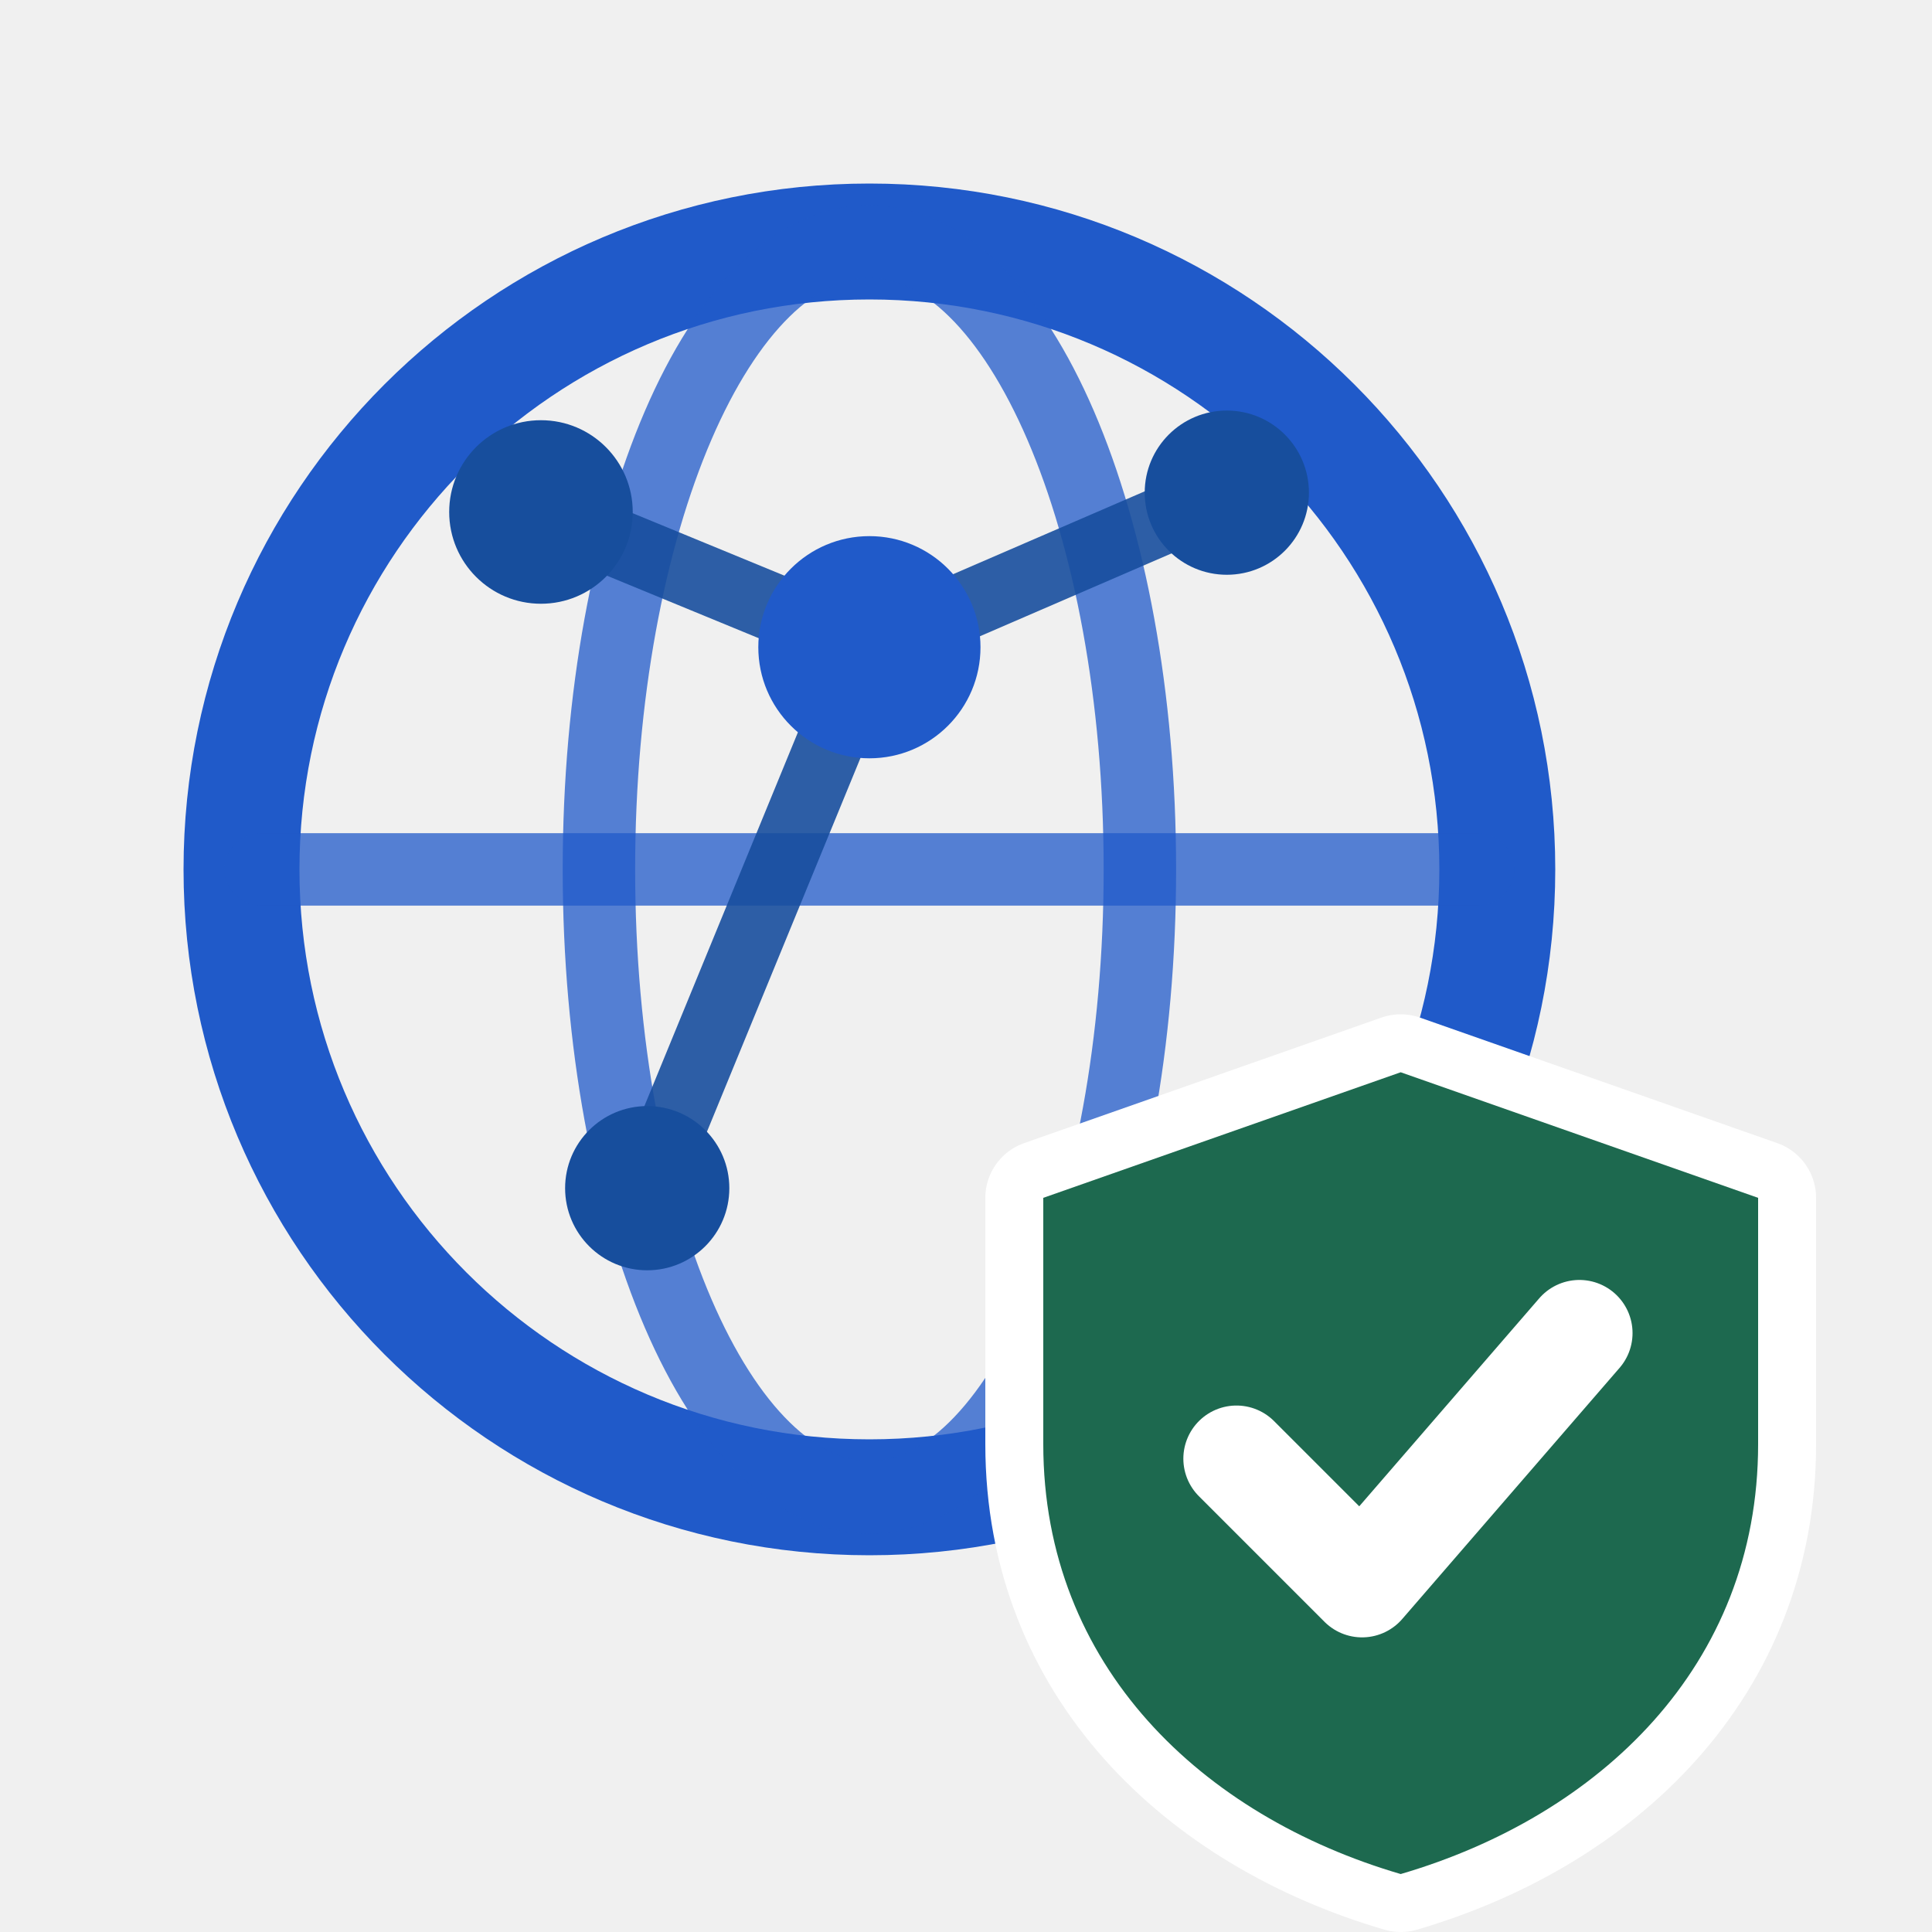
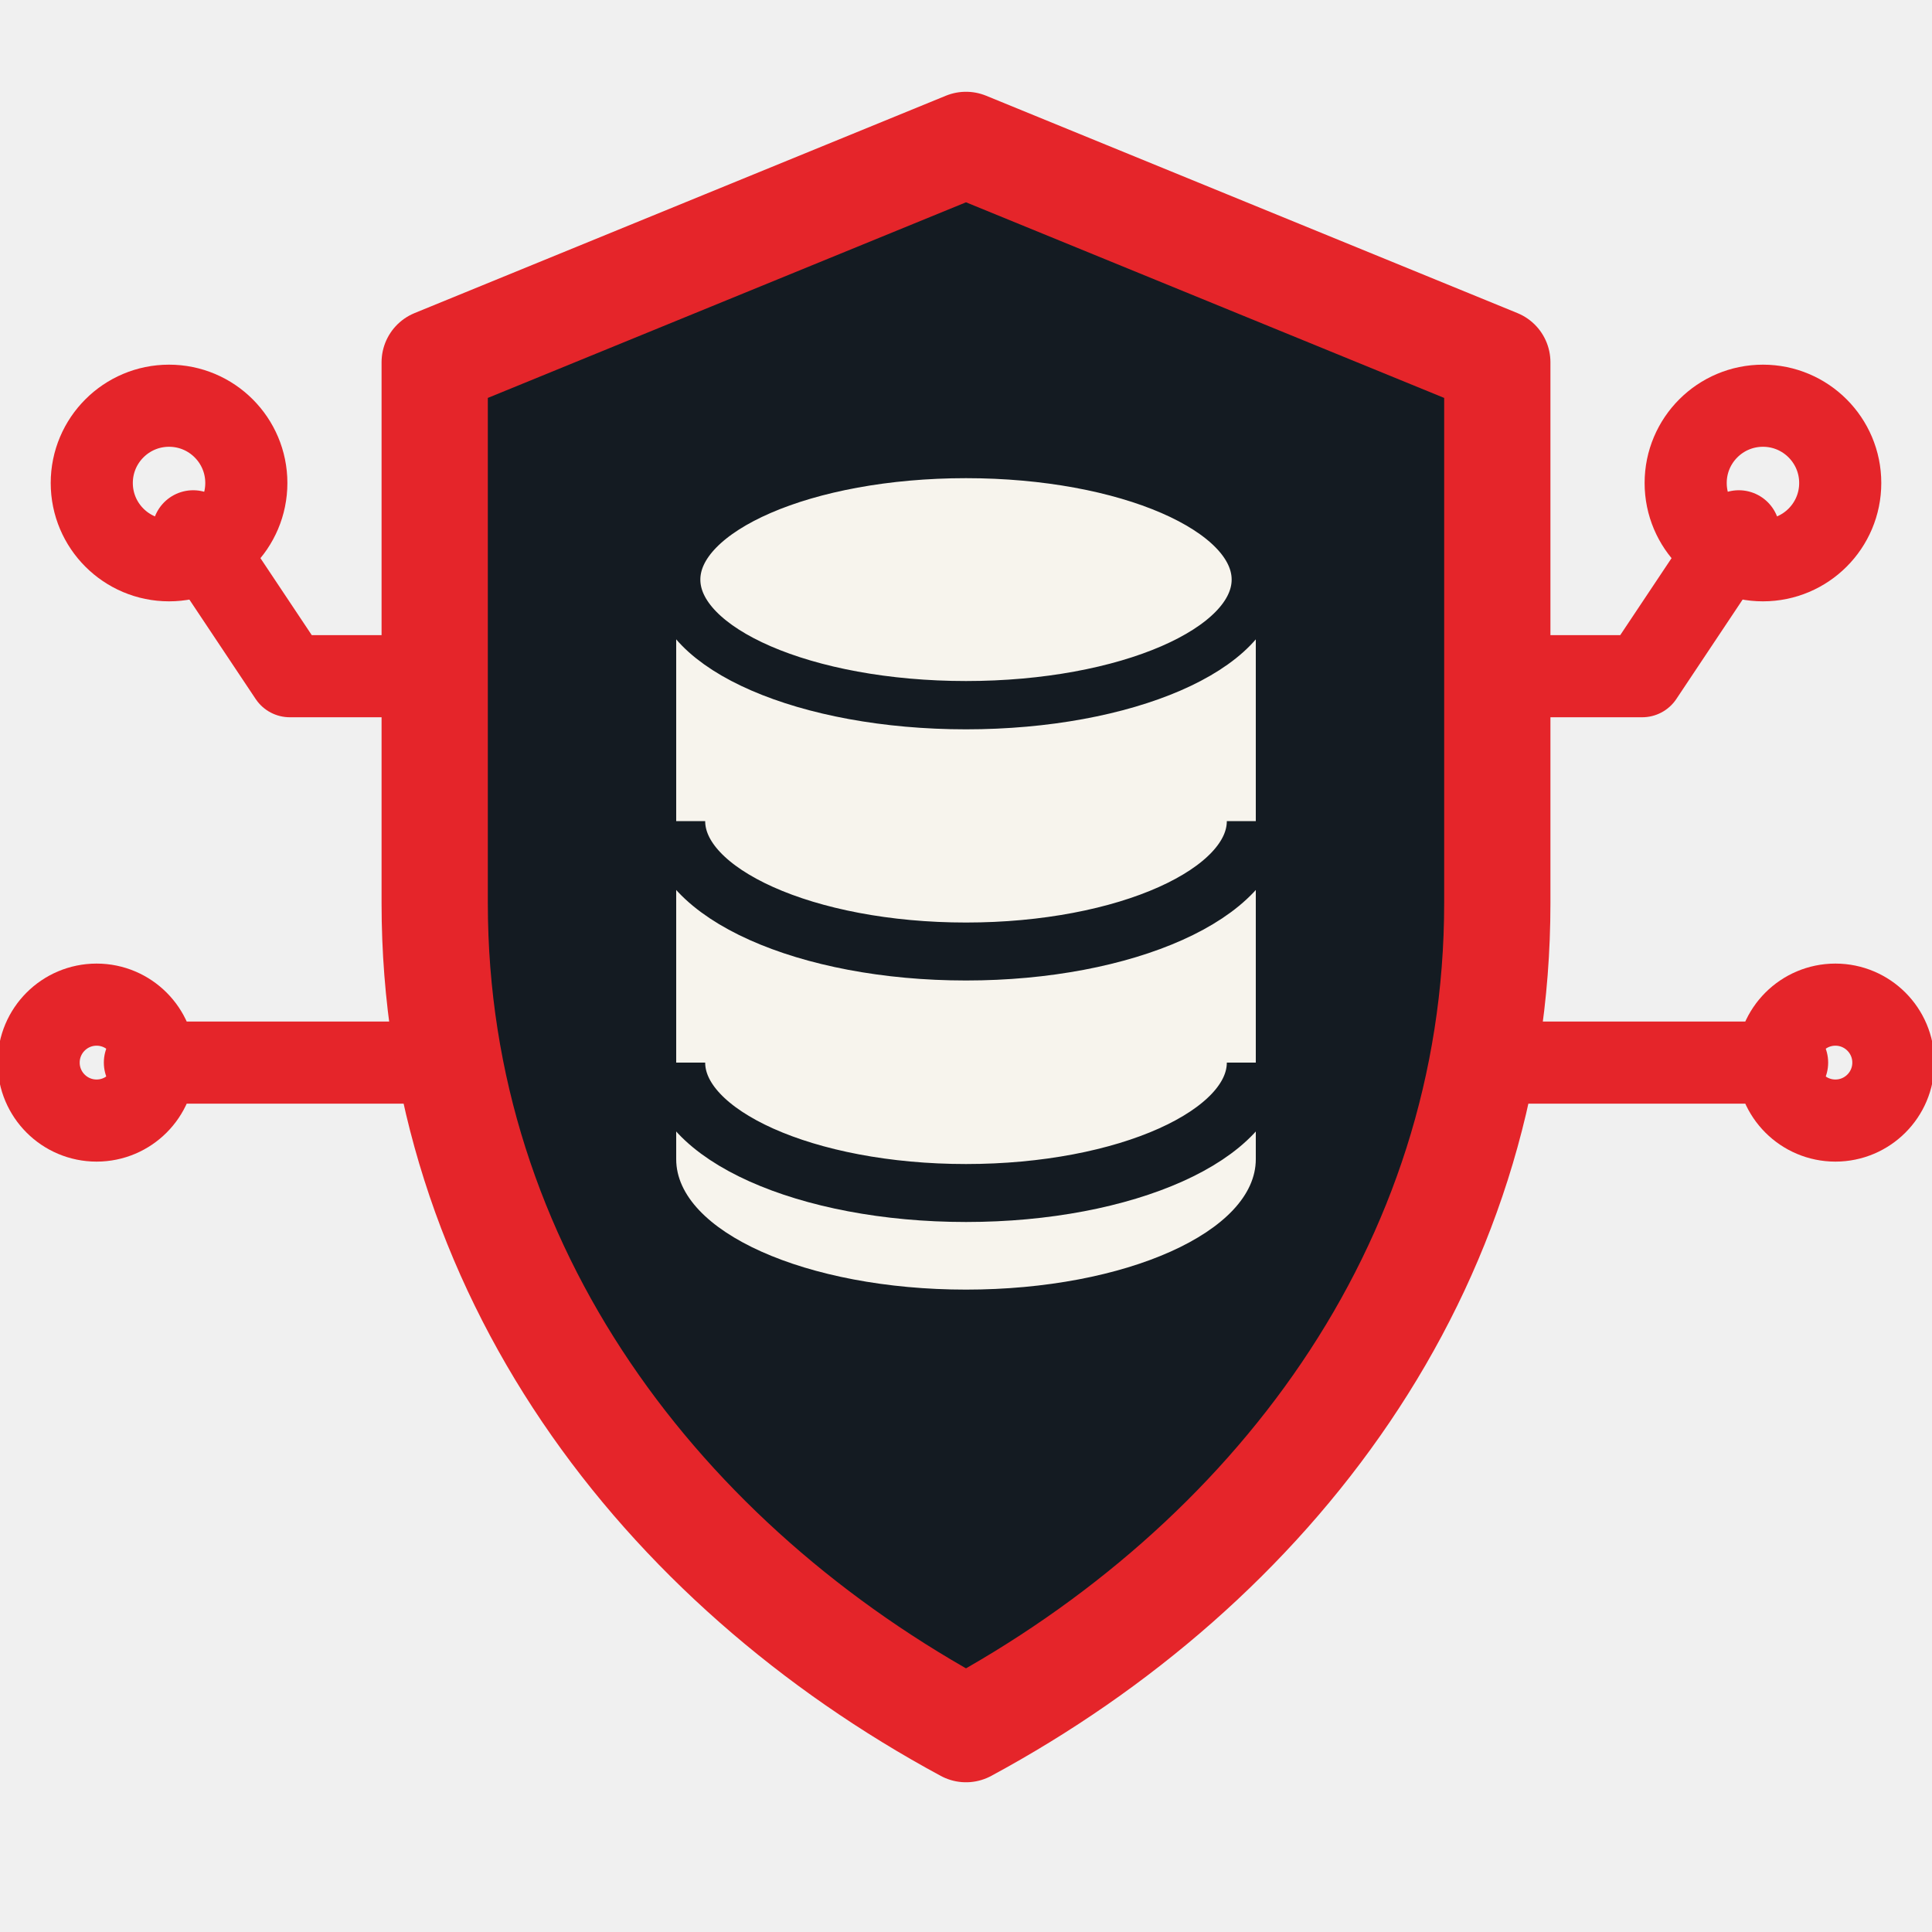
<svg xmlns="http://www.w3.org/2000/svg" viewBox="0 0 40 40" width="40" height="40">
  <symbol id="mark" viewBox="0 0 40 40">
-     <g fill="none" stroke-linecap="round" stroke-linejoin="round">
-       <circle cx="18" cy="18" r="13" stroke="#205AC9" stroke-width="2.4" />
-       <ellipse cx="18" cy="18" rx="5.6" ry="13" stroke="#205AC9" stroke-width="1.5" opacity="0.75" />
-       <path d="M5.4 18 h25.2" stroke="#205AC9" stroke-width="1.5" opacity="0.75" />
-       <path d="M11.2 10.6 L18 13.4 L25.4 10.2" stroke="#174E9D" stroke-width="1.4" opacity="0.9" />
-       <path d="M18 13.4 L13.4 24.6" stroke="#174E9D" stroke-width="1.4" opacity="0.9" />
+     <g fill="none" stroke="#E5252A" stroke-width="1.7" stroke-linecap="round" stroke-linejoin="round">
+       <path d="M9 14H6l-2-3M9 22H3M31 14h3l2-3M31 22h6" />
+       <circle cx="3.5" cy="10" r="1.6" />
+       <circle cx="2" cy="22" r="1.2" />
+       <circle cx="36.5" cy="10" r="1.6" />
+       <circle cx="38" cy="22" r="1.2" />
    </g>
-     <g fill="#174E9D">
-       <circle cx="11.2" cy="10.6" r="1.9" />
-       <circle cx="25.4" cy="10.2" r="1.7" />
-       <circle cx="13.4" cy="24.6" r="1.7" />
-     </g>
-     <circle cx="18" cy="13.4" r="2.3" fill="#205AC9" />
-     <path d="M29 22.2 l7.4 2.6 v5.1 c0 4.6-3.3 7.7-7.4 8.9 -4.1-1.2-7.4-4.3-7.4-8.9 v-5.1 Z" fill="#FFFFFF" stroke="#FFFFFF" stroke-width="2.4" stroke-linejoin="round" />
-     <path d="M29 22.2 l7.4 2.6 v5.1 c0 4.6-3.3 7.7-7.4 8.9 -4.1-1.2-7.4-4.3-7.4-8.9 v-5.1 Z" fill="#1D694F" />
-     <path d="M25.6 30.2 l2.6 2.6 4.5-5.2" fill="none" stroke="#FFFFFF" stroke-width="2.2" stroke-linecap="round" stroke-linejoin="round" />
+     <path d="M20 3 31 7.5v11.2c0 7.6-4.7 13.7-11 17.1C13.7 32.4 9 26.3 9 18.7V7.5Z" fill="#141B22" stroke="#E5252A" stroke-width="2.2" stroke-linejoin="round" />
+     <path d="M14 12v12c0 1.5 2.7 2.7 6 2.7s6-1.2 6-2.7V12Z" fill="#F7F4ED" />
+     <ellipse cx="20" cy="12" rx="6" ry="2.6" fill="#F7F4ED" stroke="#141B22" stroke-width="1" />
+     <path d="M14 17c0 1.5 2.7 2.7 6 2.7s6-1.2 6-2.7M14 22c0 1.5 2.7 2.7 6 2.7s6-1.2 6-2.7" fill="none" stroke="#141B22" stroke-width="1.2" />
  </symbol>
  <use href="#mark" />
</svg>
